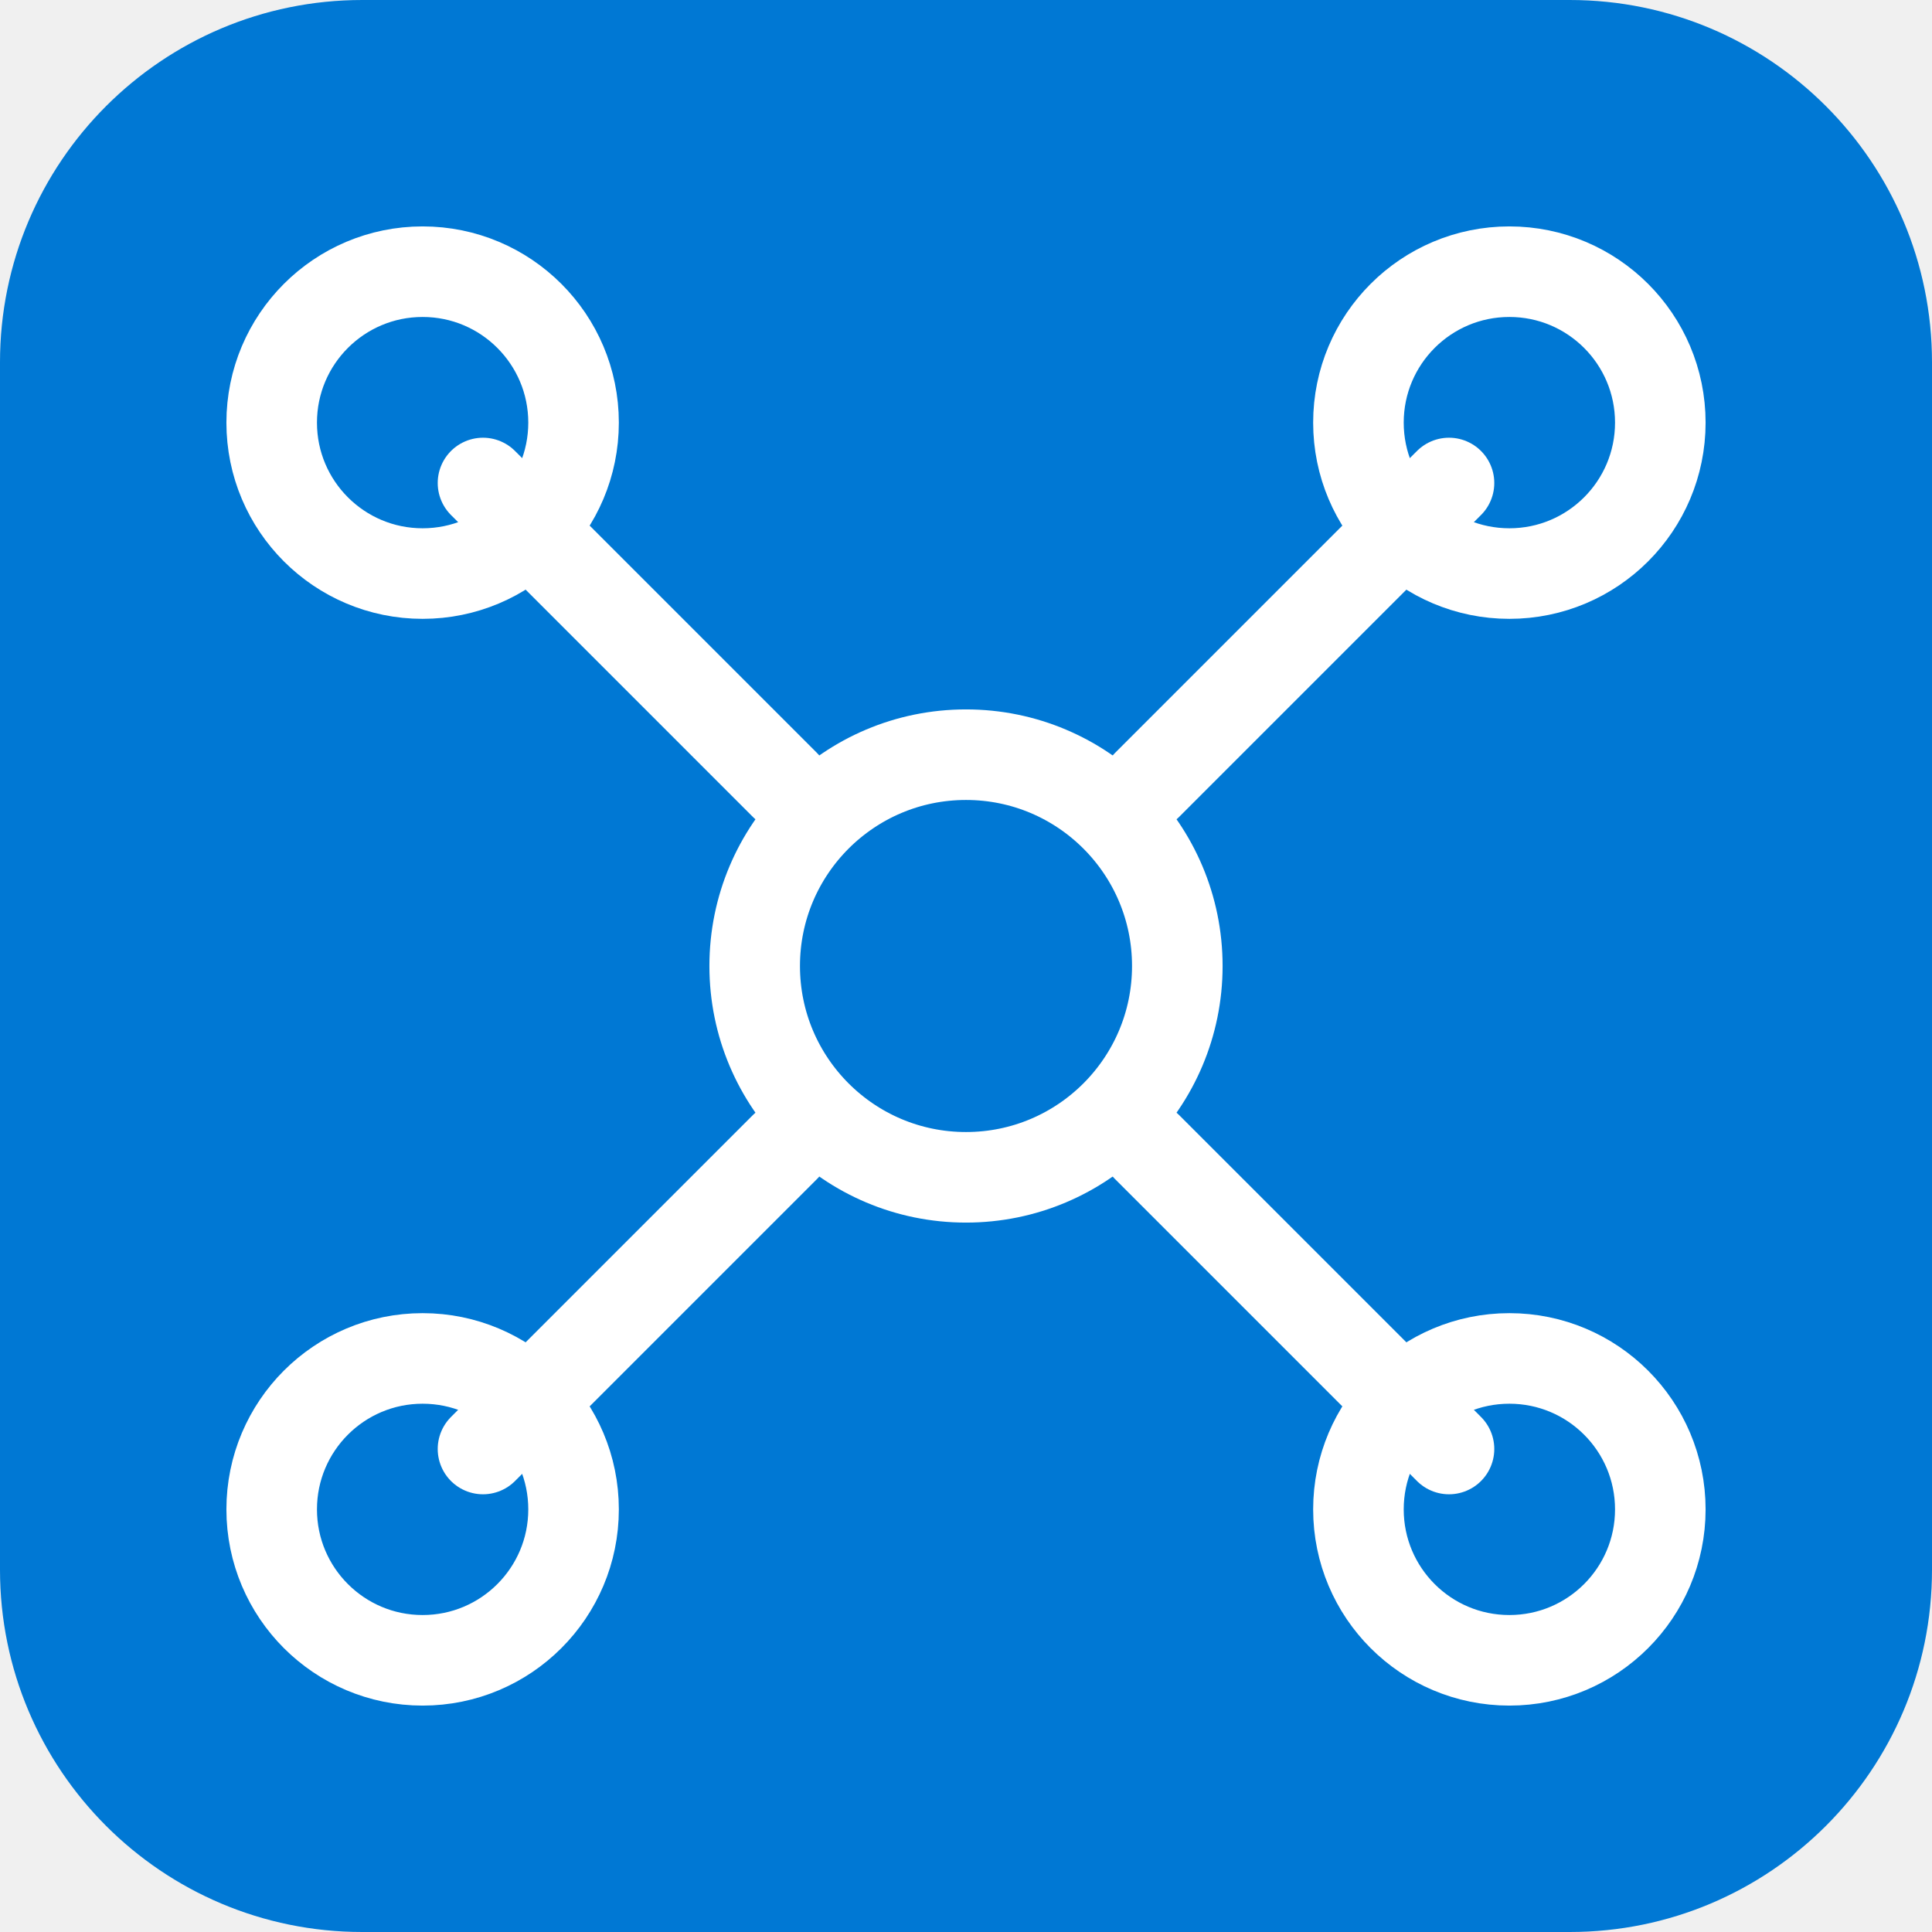
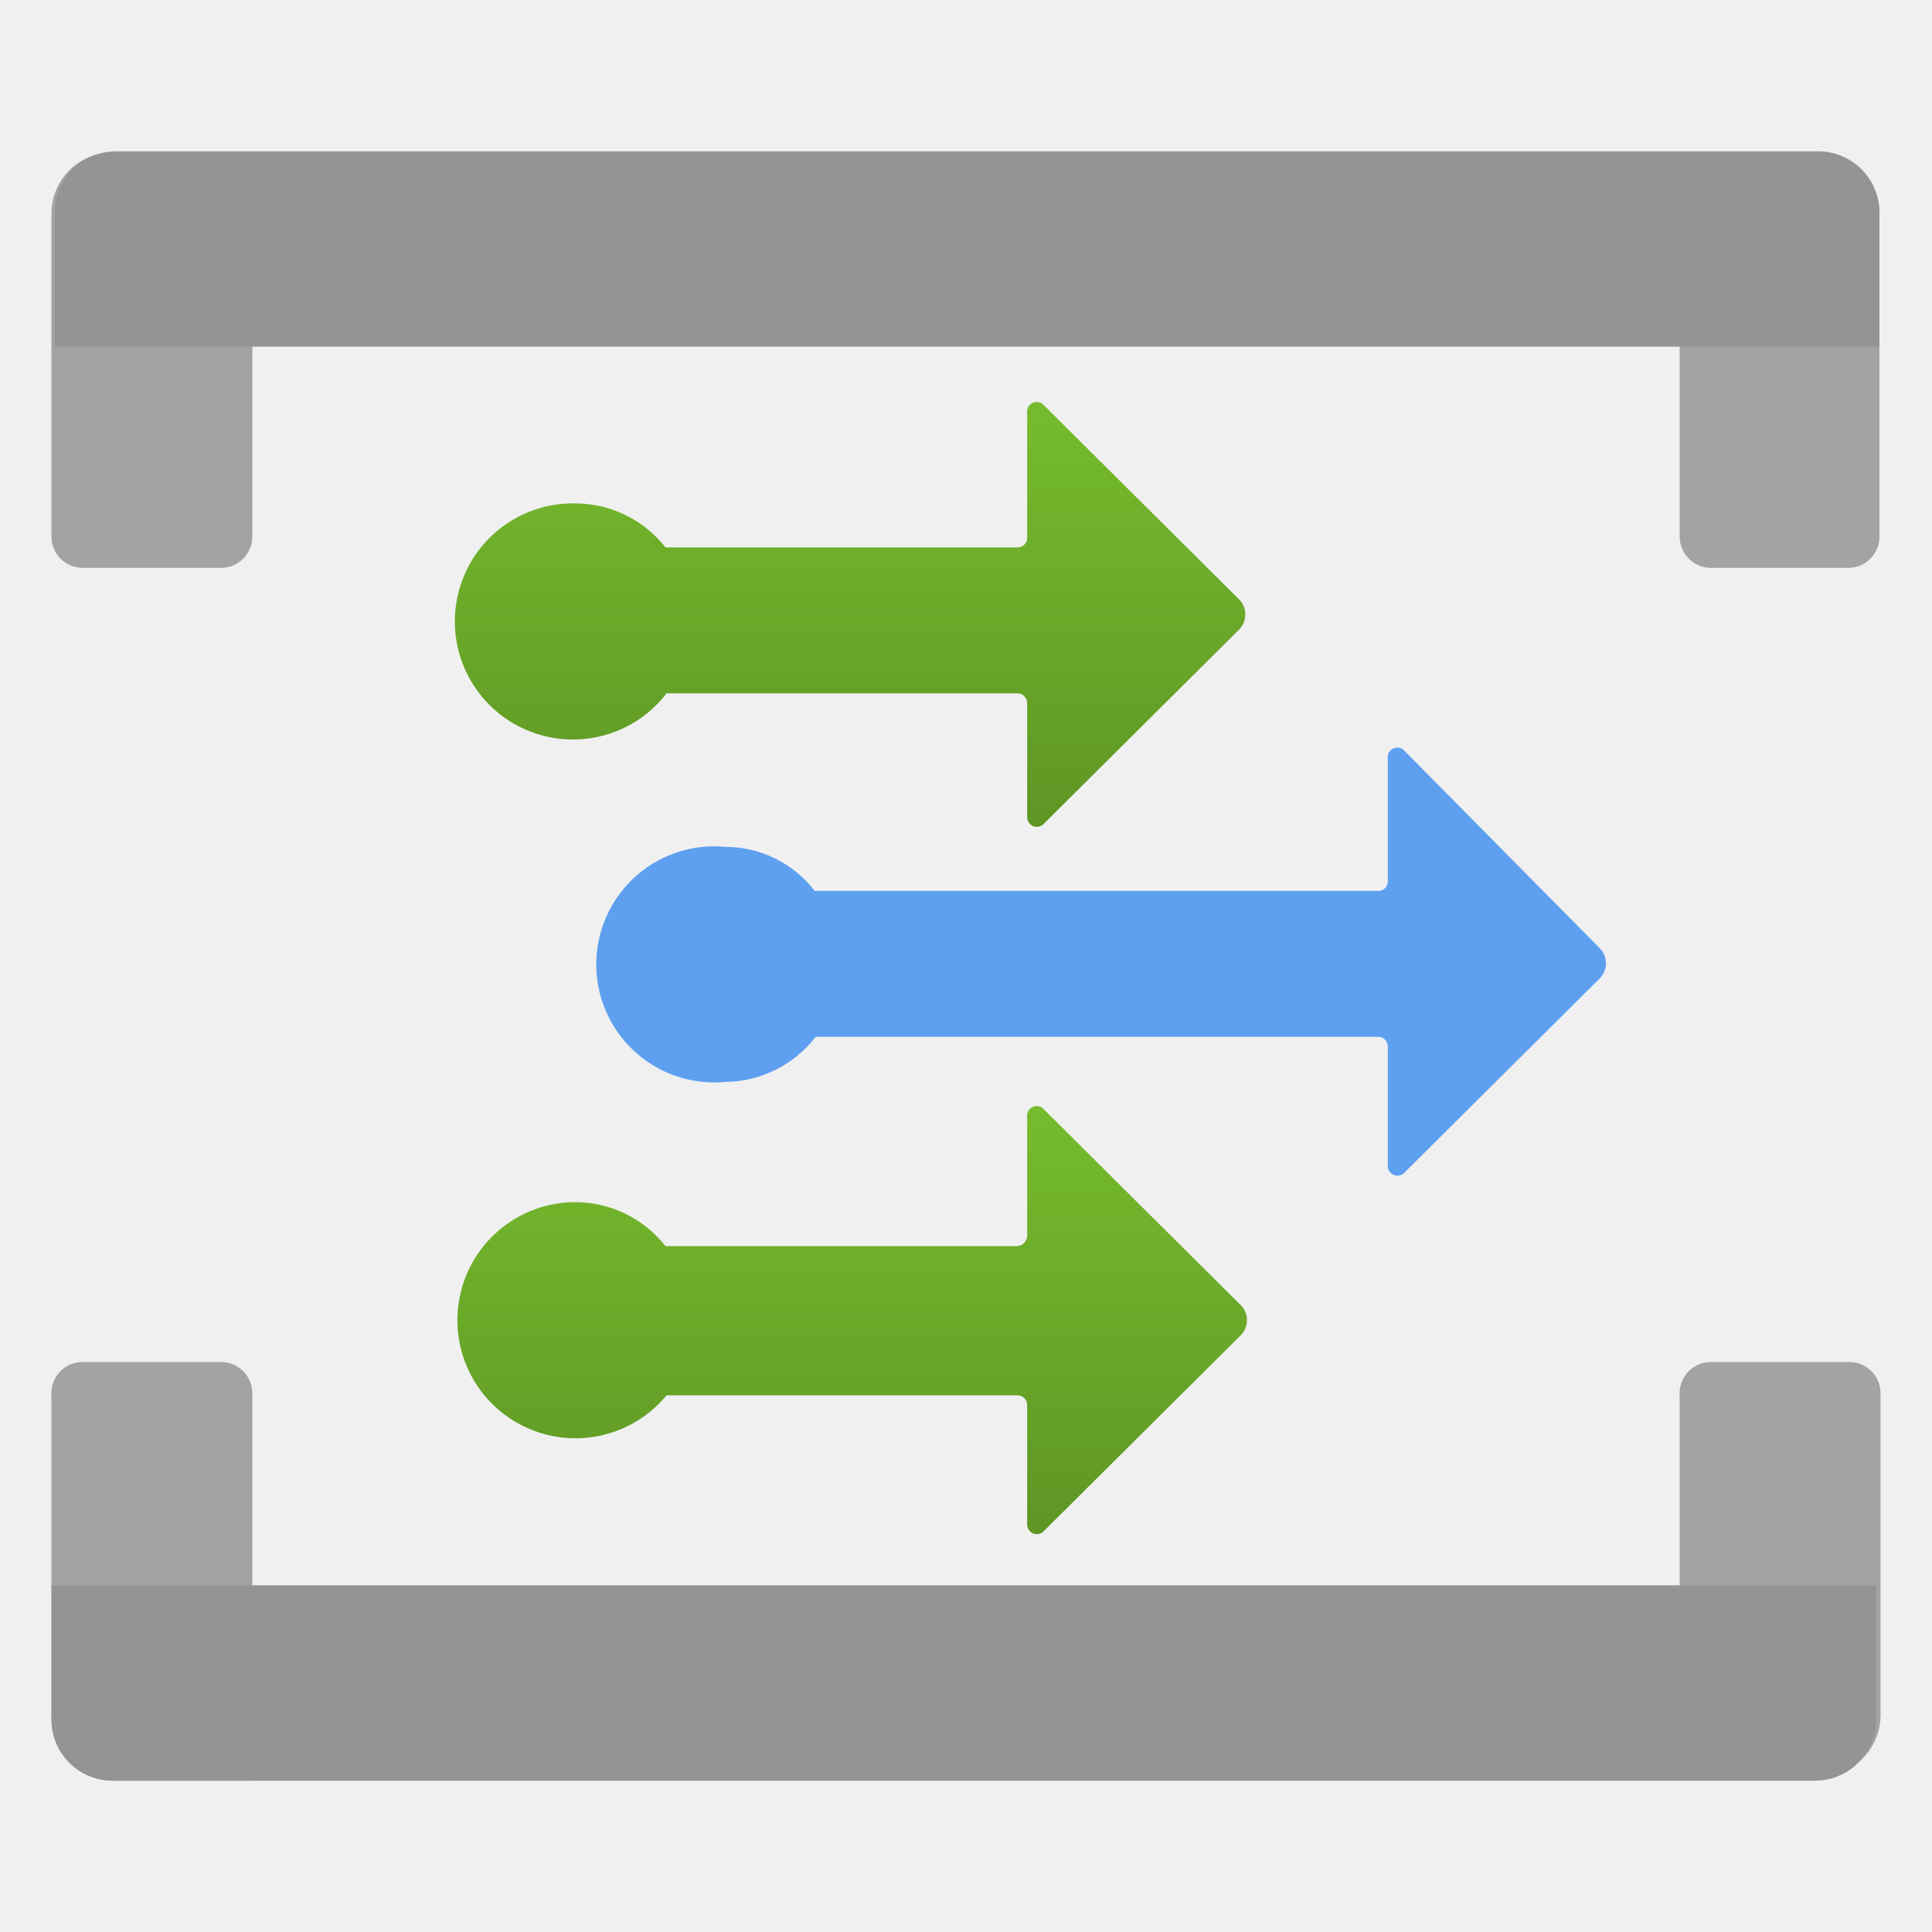
- <svg xmlns="http://www.w3.org/2000/svg" width="256px" height="256px" viewBox="0 0 256 256" version="1.1" preserveAspectRatio="xMidYMid">
-   <rect fill="#0078D4" x="0" y="0" width="256" height="256" rx="48" />
-   <g fill="none" stroke="#FFFFFF" stroke-width="12" stroke-linecap="round" stroke-linejoin="round">
-     <circle cx="128" cy="128" r="28" />
-     <path d="M104 104 L64 64 M152 104 L192 64 M104 152 L64 192 M152 152 L192 192" />
-     <circle cx="56" cy="56" r="20" />
-     <circle cx="200" cy="56" r="20" />
-     <circle cx="56" cy="200" r="20" />
-     <circle cx="200" cy="200" r="20" />
+ <svg xmlns="http://www.w3.org/2000/svg" width="18" height="18" viewBox="0 0 18 18">
+   <defs>
+     <linearGradient id="afc27830-8354-4c08-adf9-e299527ebe55" x1="7.94" y1="7.7" x2="7.94" y2="3.75" gradientUnits="userSpaceOnUse">
+       <stop offset="0" stop-color="#5e9624" />
+       <stop offset="1" stop-color="#76bc2d" />
+     </linearGradient>
+     <linearGradient id="edc561ac-a1d6-439f-a08b-594ef0214ee3" x1="7.94" y1="14.26" x2="7.94" y2="10.31" gradientUnits="userSpaceOnUse">
+       <stop offset="0" stop-color="#5e9624" />
+       <stop offset="1" stop-color="#76bc2d" />
+     </linearGradient>
+   </defs>
+   <g>
+     <g id="aa7ea84e-faaa-4698-89ff-203b553089f2">
+       <g>
+         <g>
+           <path d="M1.06,1.42H2.35a0,0,0,0,1,0,0V5a.29.29,0,0,1-.29.29H.77A.29.29,0,0,1,.48,5V2A.57.57,0,0,1,1.06,1.42Z" fill="#a3a3a3" />
+           <path d="M1.06,1.42H2.35a0,0,0,0,1,0,0V5a.29.29,0,0,1-.29.29H.77A.29.29,0,0,1,.48,5V2A.57.57,0,0,1,1.06,1.42Z" fill="#a3a3a3" opacity="0.5" />
+         </g>
+         <g>
+           <path d="M15.65,1.42h1.29a.57.57,0,0,1,.57.57V5a.29.29,0,0,1-.29.29H15.94A.29.29,0,0,1,15.65,5V1.42A0,0,0,0,1,15.65,1.42Z" fill="#a3a3a3" />
+           <path d="M15.65,1.42h1.29a.57.57,0,0,1,.57.57V5a.29.29,0,0,1-.29.29H15.94A.29.29,0,0,1,15.65,5V1.42A0,0,0,0,1,15.65,1.42Z" fill="#a3a3a3" opacity="0.5" />
+         </g>
+         <path d="M8.66-6.19H9.91a0,0,0,0,1,0,0v17a0,0,0,0,1,0,0H8.66a.57.57,0,0,1-.57-.57V-5.62A.57.57,0,0,1,8.66-6.19Z" transform="translate(11.32 -6.68) rotate(90)" fill="#949494" />
+         <g>
+           <path d="M.77,12.69H2.06a.29.29,0,0,1,.29.29v3.61a0,0,0,0,1,0,0H1.06A.57.57,0,0,1,.48,16V13A.29.29,0,0,1,.77,12.69Z" fill="#a3a3a3" />
+           <path d="M.77,12.69H2.06a.29.29,0,0,1,.29.29v3.61a0,0,0,0,1,0,0H1.06A.57.57,0,0,1,.48,16V13A.29.29,0,0,1,.77,12.69Z" fill="#a3a3a3" opacity="0.5" />
+         </g>
+         <g>
+           <path d="M15.94,12.69h1.29a.29.29,0,0,1,.29.29v3a.57.57,0,0,1-.57.57H15.65a0,0,0,0,1,0,0V13A.29.29,0,0,1,15.94,12.69Z" fill="#a3a3a3" />
+           <path d="M15.94,12.69h1.29a.29.29,0,0,1,.29.29v3a.57.57,0,0,1-.57.57H15.65a0,0,0,0,1,0,0V13A.29.29,0,0,1,15.94,12.69Z" fill="#a3a3a3" opacity="0.5" />
+         </g>
+         <path d="M8.66,7.16H9.91a0,0,0,0,1,0,0v17a0,0,0,0,1,0,0H8.66a.57.57,0,0,1-.57-.57V7.73A.57.57,0,0,1,8.66,7.16Z" transform="translate(-6.68 24.68) rotate(-90)" fill="#949494" />
+         <path d="M14.91,8.84,13.09,7a.09.09,0,0,0-.16.07V8.2a.09.09,0,0,1-.1.1H7.59a1.05,1.05,0,0,0-.83-.41,1.1,1.1,0,1,0,0,2.19,1.08,1.08,0,0,0,.84-.42h5.23a.09.09,0,0,1,.1.09v1.11a.09.09,0,0,0,.16.06l1.82-1.81A.2.2,0,0,0,14.91,8.84Z" fill="#5ea0ef" />
+         <path d="M11.55,5.59,9.73,3.78a.09.09,0,0,0-.16.07V5a.09.09,0,0,1-.09.1H6.2a1.07,1.07,0,0,0-.84-.41,1.1,1.1,0,1,0,.85,1.77H9.48a.09.09,0,0,1,.09.09V7.61a.09.09,0,0,0,.16.06l1.82-1.81A.2.2,0,0,0,11.55,5.59Z" fill="url(#afc27830-8354-4c08-adf9-e299527ebe55)" />
+         <path d="M11.55,12.15,9.73,10.34a.09.09,0,0,0-.16.07v1.1a.1.1,0,0,1-.09.1H6.2a1.07,1.07,0,0,0-.84-.41A1.1,1.1,0,1,0,6.21,13H9.48a.09.09,0,0,1,.09.09v1.11a.09.09,0,0,0,.16.06l1.82-1.81A.2.2,0,0,0,11.55,12.15Z" fill="url(#edc561ac-a1d6-439f-a08b-594ef0214ee3)" />
+       </g>
+     </g>
  </g>
</svg>
